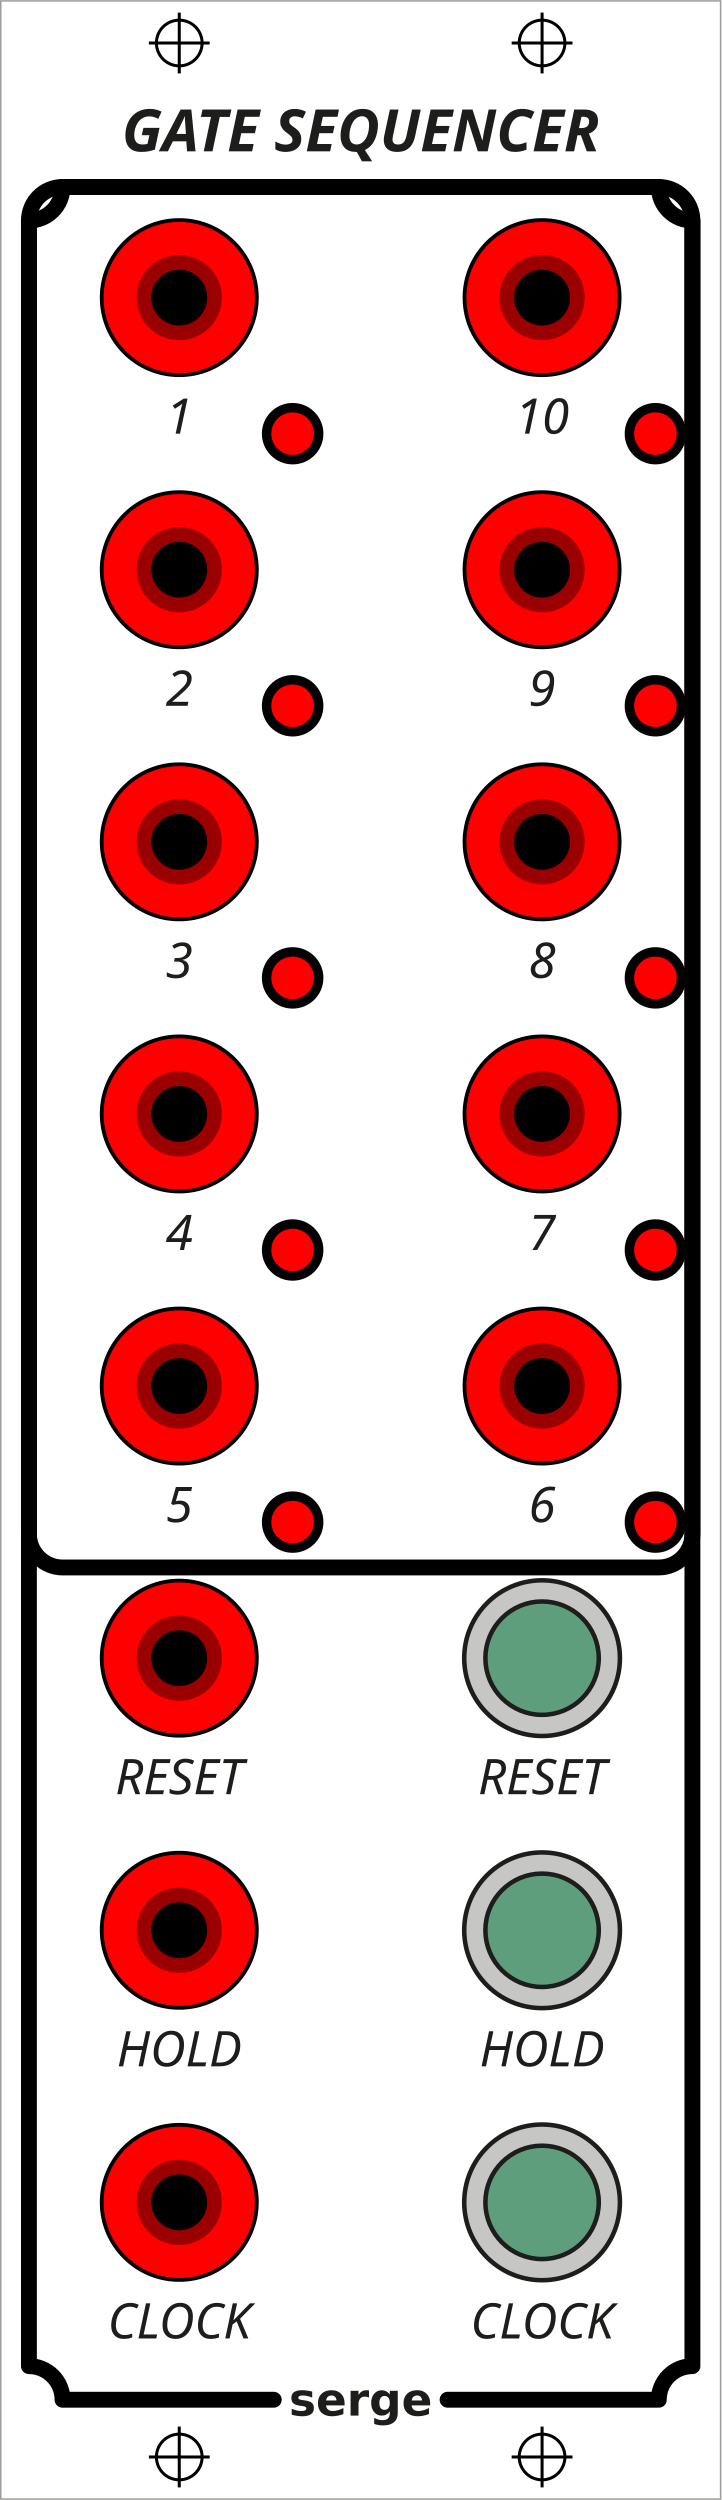
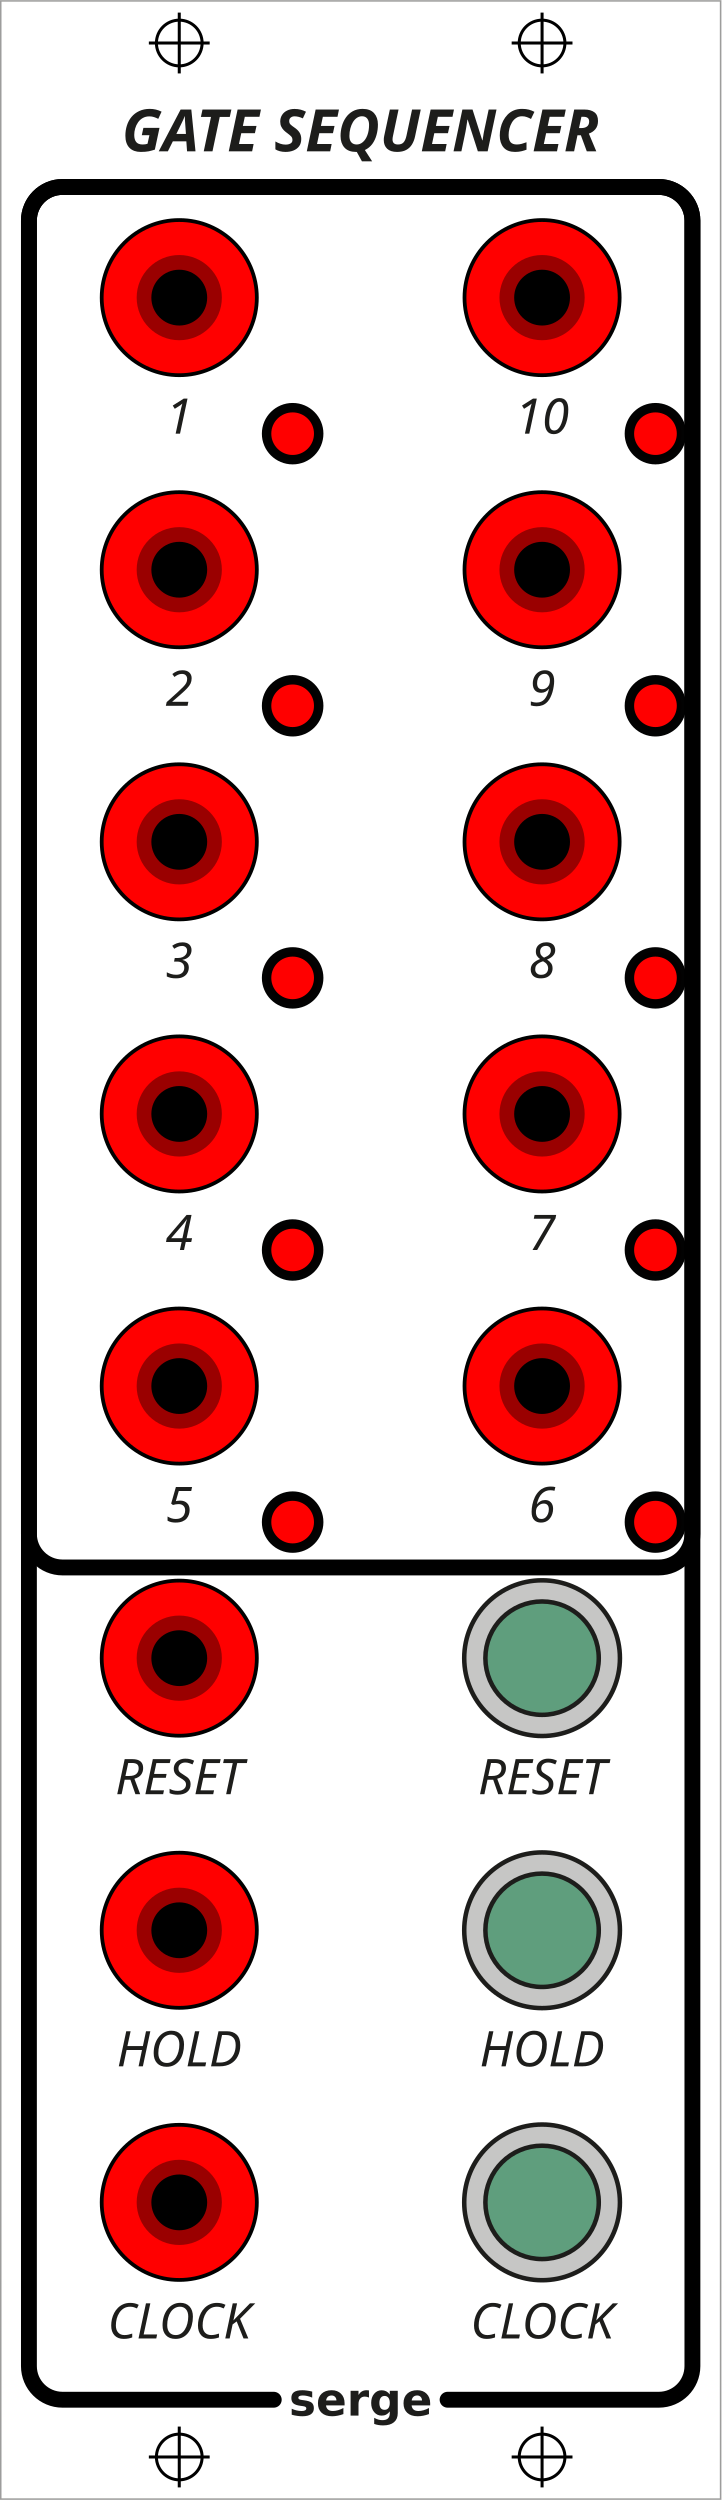
<svg xmlns="http://www.w3.org/2000/svg" viewBox="0 0 190.866 661.417" height="6.89in" width="1.988in" xml:space="preserve" id="svg-serge" version="1.1">
  <defs id="defs-serge" />
  <g id="layer-Background">
    <rect id="background-white" x="0" y="0" width="190.866" height="661.417" style="fill:#ffffff;fill-opacity:1;stroke:none" />
    <rect x="0.2" y="0.2" width="190.466" height="661.017" style="fill:none;stroke:#9d9d9c;stroke-width:0.4" />
  </g>
  <g id="layer-Linework" transform="translate(-48.5669 -5.2913)">
-     <path d="M 167.000,640.221 L 222.890,640.221 A 8.89,8.89 0 0 1 231.780,631.332 L 231.780,63.611 A 8.89,8.89 0 0 1 222.890,54.721 L 65.110,54.721 A 8.89,8.89 0 0 1 56.220,63.611 L 56.220,631.332 A 8.89,8.89 0 0 1 65.110,640.221 L 121.000,640.221" style="display:inline;fill:none;stroke:#000000;stroke-width:4.2;stroke-linecap:round;stroke-linejoin:round" />
+     <path d="M 167.000,640.221 L 222.890,640.221 A 8.89,8.89 0 0 0 231.780,631.332 L 231.780,63.611 A 8.89,8.89 0 0 0 222.890,54.721 L 65.110,54.721 A 8.89,8.89 0 0 0 56.220,63.611 L 56.220,631.332 A 8.89,8.89 0 0 0 65.110,640.221 L 121.000,640.221" style="display:inline;fill:none;stroke:#000000;stroke-width:4.2;stroke-linecap:round;stroke-linejoin:round" />
    <text x="144.000" y="644.421" style="font-family:'Futura','Century Gothic','DejaVu Sans',sans-serif;font-weight:bold;font-size:12px;text-anchor:middle;fill:#1d1d1b">serge</text>
    <text x="144.0" y="45.291" style="font-variant:normal;font-weight:bold;font-stretch:normal;font-size:15.5px;font-family:Futura;-inkscape-font-specification:'Futura Bold';font-variant-ligatures:normal;font-variant-caps:normal;font-variant-numeric:normal;font-variant-east-asian:normal;text-align:center;writing-mode:lr-tb;text-anchor:middle;display:inline;fill:#1d1d1b;fill-opacity:1;fill-rule:nonzero;stroke:none;stroke-width:1.332;font-style:oblique">GATE SEQUENCER</text>
    <path d="M 56.22,63.611 A 8.89,8.89 0 0 1 65.11,54.721 L 222.89,54.721 A 8.89,8.89 0 0 1 231.78,63.611 L 231.78,411.11 A 8.89,8.89 0 0 1 222.89,420 L 65.11,420 A 8.89,8.89 0 0 1 56.22,411.11 Z" style="display:inline;fill:none;stroke:#000000;stroke-width:4.2;stroke-linecap:round;stroke-linejoin:round" />
    <text x="96.0" y="120" style="font-variant:normal;font-weight:normal;font-stretch:normal;font-size:13.0px;font-family:Futura;-inkscape-font-specification:'Futura Bold';font-variant-ligatures:normal;font-variant-caps:normal;font-variant-numeric:normal;font-variant-east-asian:normal;text-align:center;writing-mode:lr-tb;text-anchor:middle;display:inline;fill:#1d1d1b;fill-opacity:1;fill-rule:nonzero;stroke:none;stroke-width:1.332;font-style:oblique">1</text>
    <text x="192.0" y="120" style="font-variant:normal;font-weight:normal;font-stretch:normal;font-size:13.0px;font-family:Futura;-inkscape-font-specification:'Futura Bold';font-variant-ligatures:normal;font-variant-caps:normal;font-variant-numeric:normal;font-variant-east-asian:normal;text-align:center;writing-mode:lr-tb;text-anchor:middle;display:inline;fill:#1d1d1b;fill-opacity:1;fill-rule:nonzero;stroke:none;stroke-width:1.332;font-style:oblique">10</text>
    <text x="96.0" y="192" style="font-variant:normal;font-weight:normal;font-stretch:normal;font-size:13.0px;font-family:Futura;-inkscape-font-specification:'Futura Bold';font-variant-ligatures:normal;font-variant-caps:normal;font-variant-numeric:normal;font-variant-east-asian:normal;text-align:center;writing-mode:lr-tb;text-anchor:middle;display:inline;fill:#1d1d1b;fill-opacity:1;fill-rule:nonzero;stroke:none;stroke-width:1.332;font-style:oblique">2</text>
    <text x="192.0" y="192" style="font-variant:normal;font-weight:normal;font-stretch:normal;font-size:13.0px;font-family:Futura;-inkscape-font-specification:'Futura Bold';font-variant-ligatures:normal;font-variant-caps:normal;font-variant-numeric:normal;font-variant-east-asian:normal;text-align:center;writing-mode:lr-tb;text-anchor:middle;display:inline;fill:#1d1d1b;fill-opacity:1;fill-rule:nonzero;stroke:none;stroke-width:1.332;font-style:oblique">9</text>
    <text x="96.0" y="264" style="font-variant:normal;font-weight:normal;font-stretch:normal;font-size:13.0px;font-family:Futura;-inkscape-font-specification:'Futura Bold';font-variant-ligatures:normal;font-variant-caps:normal;font-variant-numeric:normal;font-variant-east-asian:normal;text-align:center;writing-mode:lr-tb;text-anchor:middle;display:inline;fill:#1d1d1b;fill-opacity:1;fill-rule:nonzero;stroke:none;stroke-width:1.332;font-style:oblique">3</text>
    <text x="192.0" y="264" style="font-variant:normal;font-weight:normal;font-stretch:normal;font-size:13.0px;font-family:Futura;-inkscape-font-specification:'Futura Bold';font-variant-ligatures:normal;font-variant-caps:normal;font-variant-numeric:normal;font-variant-east-asian:normal;text-align:center;writing-mode:lr-tb;text-anchor:middle;display:inline;fill:#1d1d1b;fill-opacity:1;fill-rule:nonzero;stroke:none;stroke-width:1.332;font-style:oblique">8</text>
    <text x="96.0" y="336" style="font-variant:normal;font-weight:normal;font-stretch:normal;font-size:13.0px;font-family:Futura;-inkscape-font-specification:'Futura Bold';font-variant-ligatures:normal;font-variant-caps:normal;font-variant-numeric:normal;font-variant-east-asian:normal;text-align:center;writing-mode:lr-tb;text-anchor:middle;display:inline;fill:#1d1d1b;fill-opacity:1;fill-rule:nonzero;stroke:none;stroke-width:1.332;font-style:oblique">4</text>
    <text x="192.0" y="336" style="font-variant:normal;font-weight:normal;font-stretch:normal;font-size:13.0px;font-family:Futura;-inkscape-font-specification:'Futura Bold';font-variant-ligatures:normal;font-variant-caps:normal;font-variant-numeric:normal;font-variant-east-asian:normal;text-align:center;writing-mode:lr-tb;text-anchor:middle;display:inline;fill:#1d1d1b;fill-opacity:1;fill-rule:nonzero;stroke:none;stroke-width:1.332;font-style:oblique">7</text>
    <text x="96.0" y="408" style="font-variant:normal;font-weight:normal;font-stretch:normal;font-size:13.0px;font-family:Futura;-inkscape-font-specification:'Futura Bold';font-variant-ligatures:normal;font-variant-caps:normal;font-variant-numeric:normal;font-variant-east-asian:normal;text-align:center;writing-mode:lr-tb;text-anchor:middle;display:inline;fill:#1d1d1b;fill-opacity:1;fill-rule:nonzero;stroke:none;stroke-width:1.332;font-style:oblique">5</text>
    <text x="192.0" y="408" style="font-variant:normal;font-weight:normal;font-stretch:normal;font-size:13.0px;font-family:Futura;-inkscape-font-specification:'Futura Bold';font-variant-ligatures:normal;font-variant-caps:normal;font-variant-numeric:normal;font-variant-east-asian:normal;text-align:center;writing-mode:lr-tb;text-anchor:middle;display:inline;fill:#1d1d1b;fill-opacity:1;fill-rule:nonzero;stroke:none;stroke-width:1.332;font-style:oblique">6</text>
    <text x="96.0" y="480" style="font-variant:normal;font-weight:normal;font-stretch:normal;font-size:13.0px;font-family:Futura;-inkscape-font-specification:'Futura Bold';font-variant-ligatures:normal;font-variant-caps:normal;font-variant-numeric:normal;font-variant-east-asian:normal;text-align:center;writing-mode:lr-tb;text-anchor:middle;display:inline;fill:#1d1d1b;fill-opacity:1;fill-rule:nonzero;stroke:none;stroke-width:1.332;font-style:oblique">RESET</text>
    <text x="192.0" y="480" style="font-variant:normal;font-weight:normal;font-stretch:normal;font-size:13.0px;font-family:Futura;-inkscape-font-specification:'Futura Bold';font-variant-ligatures:normal;font-variant-caps:normal;font-variant-numeric:normal;font-variant-east-asian:normal;text-align:center;writing-mode:lr-tb;text-anchor:middle;display:inline;fill:#1d1d1b;fill-opacity:1;fill-rule:nonzero;stroke:none;stroke-width:1.332;font-style:oblique">RESET</text>
    <text x="96.0" y="552" style="font-variant:normal;font-weight:normal;font-stretch:normal;font-size:13.0px;font-family:Futura;-inkscape-font-specification:'Futura Bold';font-variant-ligatures:normal;font-variant-caps:normal;font-variant-numeric:normal;font-variant-east-asian:normal;text-align:center;writing-mode:lr-tb;text-anchor:middle;display:inline;fill:#1d1d1b;fill-opacity:1;fill-rule:nonzero;stroke:none;stroke-width:1.332;font-style:oblique">HOLD</text>
    <text x="192.0" y="552" style="font-variant:normal;font-weight:normal;font-stretch:normal;font-size:13.0px;font-family:Futura;-inkscape-font-specification:'Futura Bold';font-variant-ligatures:normal;font-variant-caps:normal;font-variant-numeric:normal;font-variant-east-asian:normal;text-align:center;writing-mode:lr-tb;text-anchor:middle;display:inline;fill:#1d1d1b;fill-opacity:1;fill-rule:nonzero;stroke:none;stroke-width:1.332;font-style:oblique">HOLD</text>
    <text x="96.0" y="624" style="font-variant:normal;font-weight:normal;font-stretch:normal;font-size:13.0px;font-family:Futura;-inkscape-font-specification:'Futura Bold';font-variant-ligatures:normal;font-variant-caps:normal;font-variant-numeric:normal;font-variant-east-asian:normal;text-align:center;writing-mode:lr-tb;text-anchor:middle;display:inline;fill:#1d1d1b;fill-opacity:1;fill-rule:nonzero;stroke:none;stroke-width:1.332;font-style:oblique">CLOCK</text>
    <text x="192.0" y="624" style="font-variant:normal;font-weight:normal;font-stretch:normal;font-size:13.0px;font-family:Futura;-inkscape-font-specification:'Futura Bold';font-variant-ligatures:normal;font-variant-caps:normal;font-variant-numeric:normal;font-variant-east-asian:normal;text-align:center;writing-mode:lr-tb;text-anchor:middle;display:inline;fill:#1d1d1b;fill-opacity:1;fill-rule:nonzero;stroke:none;stroke-width:1.332;font-style:oblique">CLOCK</text>
  </g>
  <g id="layer-XXX" transform="translate(-48.5669 -5.2913)">
    <g transform="matrix(1,0,0,1,-95.95958,-72.1832)">
      <g style="display:inline" id="g46362-5-5-s1" transform="matrix(1.333333,0,0,-1.333333,-192.0404,468.1833)">
        <g transform="matrix(1,0,0,0.997611,0,504)" id="g46352-9-9-s1">
          <path id="path46350-9-1-s1" style="fill:none;stroke:#1d1d1b;stroke-width:1.802;stroke-linecap:butt;stroke-linejoin:miter;stroke-miterlimit:8.825;stroke-dasharray:none;stroke-opacity:1" d="m 282.828,-265.474 10.344,-10.345" />
        </g>
        <g id="g46360-2-3-s1">
          <g id="g46358-5-2-s1">
            <g transform="matrix(1,0,0,0.997611,0,504)" id="g46356-6-0-s1">
              <path id="path46354-1-9-s1" style="fill:none;stroke:#1d1d1b;stroke-width:1.802;stroke-linecap:butt;stroke-linejoin:miter;stroke-miterlimit:8.825;stroke-dasharray:none;stroke-opacity:1" d="m 293.172,-265.474 -10.344,-10.345" />
            </g>
          </g>
        </g>
      </g>
    </g>
    <g transform="matrix(1,0,0,1,0.04042,-72.1832)">
      <g style="display:inline" id="g46362-5-5-s4" transform="matrix(1.333333,0,0,-1.333333,-192.0404,468.1833)">
        <g transform="matrix(1,0,0,0.997611,0,504)" id="g46352-9-9-s4">
          <path id="path46350-9-1-s4" style="fill:none;stroke:#1d1d1b;stroke-width:1.802;stroke-linecap:butt;stroke-linejoin:miter;stroke-miterlimit:8.825;stroke-dasharray:none;stroke-opacity:1" d="m 282.828,-265.474 10.344,-10.345" />
        </g>
        <g id="g46360-2-3-s4">
          <g id="g46358-5-2-s4">
            <g transform="matrix(1,0,0,0.997611,0,504)" id="g46356-6-0-s4">
              <path id="path46354-1-9-s4" style="fill:none;stroke:#1d1d1b;stroke-width:1.802;stroke-linecap:butt;stroke-linejoin:miter;stroke-miterlimit:8.825;stroke-dasharray:none;stroke-opacity:1" d="m 293.172,-265.474 -10.344,-10.345" />
            </g>
          </g>
        </g>
      </g>
    </g>
    <g transform="matrix(1,0,0,1,-95.95958,-0.183198)">
      <g style="display:inline" id="g46362-5-5-s7" transform="matrix(1.333333,0,0,-1.333333,-192.0404,468.1833)">
        <g transform="matrix(1,0,0,0.997611,0,504)" id="g46352-9-9-s7">
          <path id="path46350-9-1-s7" style="fill:none;stroke:#1d1d1b;stroke-width:1.802;stroke-linecap:butt;stroke-linejoin:miter;stroke-miterlimit:8.825;stroke-dasharray:none;stroke-opacity:1" d="m 282.828,-265.474 10.344,-10.345" />
        </g>
        <g id="g46360-2-3-s7">
          <g id="g46358-5-2-s7">
            <g transform="matrix(1,0,0,0.997611,0,504)" id="g46356-6-0-s7">
              <path id="path46354-1-9-s7" style="fill:none;stroke:#1d1d1b;stroke-width:1.802;stroke-linecap:butt;stroke-linejoin:miter;stroke-miterlimit:8.825;stroke-dasharray:none;stroke-opacity:1" d="m 293.172,-265.474 -10.344,-10.345" />
            </g>
          </g>
        </g>
      </g>
    </g>
    <g transform="matrix(1,0,0,1,0.04042,-0.183198)">
      <g style="display:inline" id="g46362-5-5-s10" transform="matrix(1.333333,0,0,-1.333333,-192.0404,468.1833)">
        <g transform="matrix(1,0,0,0.997611,0,504)" id="g46352-9-9-s10">
          <path id="path46350-9-1-s10" style="fill:none;stroke:#1d1d1b;stroke-width:1.802;stroke-linecap:butt;stroke-linejoin:miter;stroke-miterlimit:8.825;stroke-dasharray:none;stroke-opacity:1" d="m 282.828,-265.474 10.344,-10.345" />
        </g>
        <g id="g46360-2-3-s10">
          <g id="g46358-5-2-s10">
            <g transform="matrix(1,0,0,0.997611,0,504)" id="g46356-6-0-s10">
              <path id="path46354-1-9-s10" style="fill:none;stroke:#1d1d1b;stroke-width:1.802;stroke-linecap:butt;stroke-linejoin:miter;stroke-miterlimit:8.825;stroke-dasharray:none;stroke-opacity:1" d="m 293.172,-265.474 -10.344,-10.345" />
            </g>
          </g>
        </g>
      </g>
    </g>
    <g transform="matrix(1,0,0,1,-95.95958,71.8168)">
      <g style="display:inline" id="g46362-5-5-s13" transform="matrix(1.333333,0,0,-1.333333,-192.0404,468.1833)">
        <g transform="matrix(1,0,0,0.997611,0,504)" id="g46352-9-9-s13">
          <path id="path46350-9-1-s13" style="fill:none;stroke:#1d1d1b;stroke-width:1.802;stroke-linecap:butt;stroke-linejoin:miter;stroke-miterlimit:8.825;stroke-dasharray:none;stroke-opacity:1" d="m 282.828,-265.474 10.344,-10.345" />
        </g>
        <g id="g46360-2-3-s13">
          <g id="g46358-5-2-s13">
            <g transform="matrix(1,0,0,0.997611,0,504)" id="g46356-6-0-s13">
              <path id="path46354-1-9-s13" style="fill:none;stroke:#1d1d1b;stroke-width:1.802;stroke-linecap:butt;stroke-linejoin:miter;stroke-miterlimit:8.825;stroke-dasharray:none;stroke-opacity:1" d="m 293.172,-265.474 -10.344,-10.345" />
            </g>
          </g>
        </g>
      </g>
    </g>
    <g transform="matrix(1,0,0,1,0.04042,71.8168)">
      <g style="display:inline" id="g46362-5-5-s16" transform="matrix(1.333333,0,0,-1.333333,-192.0404,468.1833)">
        <g transform="matrix(1,0,0,0.997611,0,504)" id="g46352-9-9-s16">
          <path id="path46350-9-1-s16" style="fill:none;stroke:#1d1d1b;stroke-width:1.802;stroke-linecap:butt;stroke-linejoin:miter;stroke-miterlimit:8.825;stroke-dasharray:none;stroke-opacity:1" d="m 282.828,-265.474 10.344,-10.345" />
        </g>
        <g id="g46360-2-3-s16">
          <g id="g46358-5-2-s16">
            <g transform="matrix(1,0,0,0.997611,0,504)" id="g46356-6-0-s16">
              <path id="path46354-1-9-s16" style="fill:none;stroke:#1d1d1b;stroke-width:1.802;stroke-linecap:butt;stroke-linejoin:miter;stroke-miterlimit:8.825;stroke-dasharray:none;stroke-opacity:1" d="m 293.172,-265.474 -10.344,-10.345" />
            </g>
          </g>
        </g>
      </g>
    </g>
    <g transform="matrix(1,0,0,1,-95.95958,143.8168)">
      <g style="display:inline" id="g46362-5-5-s19" transform="matrix(1.333333,0,0,-1.333333,-192.0404,468.1833)">
        <g transform="matrix(1,0,0,0.997611,0,504)" id="g46352-9-9-s19">
          <path id="path46350-9-1-s19" style="fill:none;stroke:#1d1d1b;stroke-width:1.802;stroke-linecap:butt;stroke-linejoin:miter;stroke-miterlimit:8.825;stroke-dasharray:none;stroke-opacity:1" d="m 282.828,-265.474 10.344,-10.345" />
        </g>
        <g id="g46360-2-3-s19">
          <g id="g46358-5-2-s19">
            <g transform="matrix(1,0,0,0.997611,0,504)" id="g46356-6-0-s19">
              <path id="path46354-1-9-s19" style="fill:none;stroke:#1d1d1b;stroke-width:1.802;stroke-linecap:butt;stroke-linejoin:miter;stroke-miterlimit:8.825;stroke-dasharray:none;stroke-opacity:1" d="m 293.172,-265.474 -10.344,-10.345" />
            </g>
          </g>
        </g>
      </g>
    </g>
    <g transform="matrix(1,0,0,1,0.04042,143.8168)">
      <g style="display:inline" id="g46362-5-5-s22" transform="matrix(1.333333,0,0,-1.333333,-192.0404,468.1833)">
        <g transform="matrix(1,0,0,0.997611,0,504)" id="g46352-9-9-s22">
          <path id="path46350-9-1-s22" style="fill:none;stroke:#1d1d1b;stroke-width:1.802;stroke-linecap:butt;stroke-linejoin:miter;stroke-miterlimit:8.825;stroke-dasharray:none;stroke-opacity:1" d="m 282.828,-265.474 10.344,-10.345" />
        </g>
        <g id="g46360-2-3-s22">
          <g id="g46358-5-2-s22">
            <g transform="matrix(1,0,0,0.997611,0,504)" id="g46356-6-0-s22">
              <path id="path46354-1-9-s22" style="fill:none;stroke:#1d1d1b;stroke-width:1.802;stroke-linecap:butt;stroke-linejoin:miter;stroke-miterlimit:8.825;stroke-dasharray:none;stroke-opacity:1" d="m 293.172,-265.474 -10.344,-10.345" />
            </g>
          </g>
        </g>
      </g>
    </g>
    <g transform="matrix(1,0,0,1,-95.95958,215.8168)">
      <g style="display:inline" id="g46362-5-5-s25" transform="matrix(1.333333,0,0,-1.333333,-192.0404,468.1833)">
        <g transform="matrix(1,0,0,0.997611,0,504)" id="g46352-9-9-s25">
          <path id="path46350-9-1-s25" style="fill:none;stroke:#1d1d1b;stroke-width:1.802;stroke-linecap:butt;stroke-linejoin:miter;stroke-miterlimit:8.825;stroke-dasharray:none;stroke-opacity:1" d="m 282.828,-265.474 10.344,-10.345" />
        </g>
        <g id="g46360-2-3-s25">
          <g id="g46358-5-2-s25">
            <g transform="matrix(1,0,0,0.997611,0,504)" id="g46356-6-0-s25">
              <path id="path46354-1-9-s25" style="fill:none;stroke:#1d1d1b;stroke-width:1.802;stroke-linecap:butt;stroke-linejoin:miter;stroke-miterlimit:8.825;stroke-dasharray:none;stroke-opacity:1" d="m 293.172,-265.474 -10.344,-10.345" />
            </g>
          </g>
        </g>
      </g>
    </g>
    <g transform="matrix(1,0,0,1,0.04042,215.8168)">
      <g style="display:inline" id="g46362-5-5-s28" transform="matrix(1.333333,0,0,-1.333333,-192.0404,468.1833)">
        <g transform="matrix(1,0,0,0.997611,0,504)" id="g46352-9-9-s28">
          <path id="path46350-9-1-s28" style="fill:none;stroke:#1d1d1b;stroke-width:1.802;stroke-linecap:butt;stroke-linejoin:miter;stroke-miterlimit:8.825;stroke-dasharray:none;stroke-opacity:1" d="m 282.828,-265.474 10.344,-10.345" />
        </g>
        <g id="g46360-2-3-s28">
          <g id="g46358-5-2-s28">
            <g transform="matrix(1,0,0,0.997611,0,504)" id="g46356-6-0-s28">
              <path id="path46354-1-9-s28" style="fill:none;stroke:#1d1d1b;stroke-width:1.802;stroke-linecap:butt;stroke-linejoin:miter;stroke-miterlimit:8.825;stroke-dasharray:none;stroke-opacity:1" d="m 293.172,-265.474 -10.344,-10.345" />
            </g>
          </g>
        </g>
      </g>
    </g>
    <g transform="matrix(1,0,0,1,-95.95958,287.8168)">
      <g style="display:inline" id="g46362-5-5-s31" transform="matrix(1.333333,0,0,-1.333333,-192.0404,468.1833)">
        <g transform="matrix(1,0,0,0.997611,0,504)" id="g46352-9-9-s31">
          <path id="path46350-9-1-s31" style="fill:none;stroke:#1d1d1b;stroke-width:1.802;stroke-linecap:butt;stroke-linejoin:miter;stroke-miterlimit:8.825;stroke-dasharray:none;stroke-opacity:1" d="m 282.828,-265.474 10.344,-10.345" />
        </g>
        <g id="g46360-2-3-s31">
          <g id="g46358-5-2-s31">
            <g transform="matrix(1,0,0,0.997611,0,504)" id="g46356-6-0-s31">
              <path id="path46354-1-9-s31" style="fill:none;stroke:#1d1d1b;stroke-width:1.802;stroke-linecap:butt;stroke-linejoin:miter;stroke-miterlimit:8.825;stroke-dasharray:none;stroke-opacity:1" d="m 293.172,-265.474 -10.344,-10.345" />
            </g>
          </g>
        </g>
      </g>
    </g>
    <g transform="matrix(1,0,0,1,0.04042,287.8168)">
      <g style="display:inline" id="g46362-5-5-s33" transform="matrix(1.333333,0,0,-1.333333,-192.0404,468.1833)">
        <g transform="matrix(1,0,0,0.997611,0,504)" id="g46352-9-9-s33">
          <path id="path46350-9-1-s33" style="fill:none;stroke:#1d1d1b;stroke-width:1.802;stroke-linecap:butt;stroke-linejoin:miter;stroke-miterlimit:8.825;stroke-dasharray:none;stroke-opacity:1" d="m 282.828,-265.474 10.344,-10.345" />
        </g>
        <g id="g46360-2-3-s33">
          <g id="g46358-5-2-s33">
            <g transform="matrix(1,0,0,0.997611,0,504)" id="g46356-6-0-s33">
              <path id="path46354-1-9-s33" style="fill:none;stroke:#1d1d1b;stroke-width:1.802;stroke-linecap:butt;stroke-linejoin:miter;stroke-miterlimit:8.825;stroke-dasharray:none;stroke-opacity:1" d="m 293.172,-265.474 -10.344,-10.345" />
            </g>
          </g>
        </g>
      </g>
    </g>
    <g transform="matrix(1,0,0,1,-95.95958,359.8168)">
      <g style="display:inline" id="g46362-5-5-s34" transform="matrix(1.333333,0,0,-1.333333,-192.0404,468.1833)">
        <g transform="matrix(1,0,0,0.997611,0,504)" id="g46352-9-9-s34">
          <path id="path46350-9-1-s34" style="fill:none;stroke:#1d1d1b;stroke-width:1.802;stroke-linecap:butt;stroke-linejoin:miter;stroke-miterlimit:8.825;stroke-dasharray:none;stroke-opacity:1" d="m 282.828,-265.474 10.344,-10.345" />
        </g>
        <g id="g46360-2-3-s34">
          <g id="g46358-5-2-s34">
            <g transform="matrix(1,0,0,0.997611,0,504)" id="g46356-6-0-s34">
              <path id="path46354-1-9-s34" style="fill:none;stroke:#1d1d1b;stroke-width:1.802;stroke-linecap:butt;stroke-linejoin:miter;stroke-miterlimit:8.825;stroke-dasharray:none;stroke-opacity:1" d="m 293.172,-265.474 -10.344,-10.345" />
            </g>
          </g>
        </g>
      </g>
    </g>
    <g transform="matrix(1,0,0,1,0.04042,359.8168)">
      <g style="display:inline" id="g46362-5-5-s36" transform="matrix(1.333333,0,0,-1.333333,-192.0404,468.1833)">
        <g transform="matrix(1,0,0,0.997611,0,504)" id="g46352-9-9-s36">
          <path id="path46350-9-1-s36" style="fill:none;stroke:#1d1d1b;stroke-width:1.802;stroke-linecap:butt;stroke-linejoin:miter;stroke-miterlimit:8.825;stroke-dasharray:none;stroke-opacity:1" d="m 282.828,-265.474 10.344,-10.345" />
        </g>
        <g id="g46360-2-3-s36">
          <g id="g46358-5-2-s36">
            <g transform="matrix(1,0,0,0.997611,0,504)" id="g46356-6-0-s36">
              <path id="path46354-1-9-s36" style="fill:none;stroke:#1d1d1b;stroke-width:1.802;stroke-linecap:butt;stroke-linejoin:miter;stroke-miterlimit:8.825;stroke-dasharray:none;stroke-opacity:1" d="m 293.172,-265.474 -10.344,-10.345" />
            </g>
          </g>
        </g>
      </g>
    </g>
    <g transform="matrix(1,0,0,1,-95.95958,431.8168)">
      <g style="display:inline" id="g46362-5-5-s37" transform="matrix(1.333333,0,0,-1.333333,-192.0404,468.1833)">
        <g transform="matrix(1,0,0,0.997611,0,504)" id="g46352-9-9-s37">
          <path id="path46350-9-1-s37" style="fill:none;stroke:#1d1d1b;stroke-width:1.802;stroke-linecap:butt;stroke-linejoin:miter;stroke-miterlimit:8.825;stroke-dasharray:none;stroke-opacity:1" d="m 282.828,-265.474 10.344,-10.345" />
        </g>
        <g id="g46360-2-3-s37">
          <g id="g46358-5-2-s37">
            <g transform="matrix(1,0,0,0.997611,0,504)" id="g46356-6-0-s37">
              <path id="path46354-1-9-s37" style="fill:none;stroke:#1d1d1b;stroke-width:1.802;stroke-linecap:butt;stroke-linejoin:miter;stroke-miterlimit:8.825;stroke-dasharray:none;stroke-opacity:1" d="m 293.172,-265.474 -10.344,-10.345" />
            </g>
          </g>
        </g>
      </g>
    </g>
    <g transform="matrix(1,0,0,1,0.04042,431.8168)">
      <g style="display:inline" id="g46362-5-5-s39" transform="matrix(1.333333,0,0,-1.333333,-192.0404,468.1833)">
        <g transform="matrix(1,0,0,0.997611,0,504)" id="g46352-9-9-s39">
          <path id="path46350-9-1-s39" style="fill:none;stroke:#1d1d1b;stroke-width:1.802;stroke-linecap:butt;stroke-linejoin:miter;stroke-miterlimit:8.825;stroke-dasharray:none;stroke-opacity:1" d="m 282.828,-265.474 10.344,-10.345" />
        </g>
        <g id="g46360-2-3-s39">
          <g id="g46358-5-2-s39">
            <g transform="matrix(1,0,0,0.997611,0,504)" id="g46356-6-0-s39">
              <path id="path46354-1-9-s39" style="fill:none;stroke:#1d1d1b;stroke-width:1.802;stroke-linecap:butt;stroke-linejoin:miter;stroke-miterlimit:8.825;stroke-dasharray:none;stroke-opacity:1" d="m 293.172,-265.474 -10.344,-10.345" />
            </g>
          </g>
        </g>
      </g>
    </g>
    <g>
      <circle cx="96.000" cy="16.630" r="6.047" style="fill:none;stroke:#000000;stroke-width:0.8" />
      <path d="M 87.953,16.630 L 104.047,16.630 M 96.000,8.583 L 96.000,24.677" style="fill:none;stroke:#000000;stroke-width:0.8" />
    </g>
    <g>
      <circle cx="96.000" cy="655.370" r="6.047" style="fill:none;stroke:#000000;stroke-width:0.8" />
      <path d="M 87.953,655.370 L 104.047,655.370 M 96.000,647.323 L 96.000,663.417" style="fill:none;stroke:#000000;stroke-width:0.8" />
    </g>
    <g>
      <circle cx="192.000" cy="16.630" r="6.047" style="fill:none;stroke:#000000;stroke-width:0.8" />
      <path d="M 183.953,16.630 L 200.047,16.630 M 192.000,8.583 L 192.000,24.677" style="fill:none;stroke:#000000;stroke-width:0.8" />
    </g>
    <g>
      <circle cx="192.000" cy="655.370" r="6.047" style="fill:none;stroke:#000000;stroke-width:0.8" />
      <path d="M 183.953,655.370 L 200.047,655.370 M 192.000,647.323 L 192.000,663.417" style="fill:none;stroke:#000000;stroke-width:0.8" />
    </g>
  </g>
  <g id="layer-Jacks-Knobs" transform="translate(-48.5669 -5.2913)">
    <g transform="matrix(1,0,0,1,-95.95957,-144.1832)">
      <g id="g27-s2" transform="translate(36)" style="display:inline">
        <g transform="matrix(1.333333,0,0,-1.333333,-228.3814,540.1833)" id="g46390-8-3-s2" style="display:inline">
          <g id="g46380-7-2-s2" transform="matrix(1,0,0,0.997611,0,504)">
            <path d="m 282.828,-265.474 10.344,-10.345" style="fill:none;stroke:#1d1d1b;stroke-width:1.802;stroke-linecap:butt;stroke-linejoin:miter;stroke-miterlimit:8.825;stroke-dasharray:none;stroke-opacity:1" id="path46378-8-0-s2" />
          </g>
          <g id="g46388-4-5-s2">
            <g id="g46386-1-8-s2">
              <g id="g46384-4-2-s2" transform="matrix(1,0,0,0.997611,0,504)">
                <path d="m 293.172,-265.474 -10.344,-10.345" style="fill:none;stroke:#1d1d1b;stroke-width:1.802;stroke-linecap:butt;stroke-linejoin:miter;stroke-miterlimit:8.825;stroke-dasharray:none;stroke-opacity:1" id="path46382-1-9-s2" />
              </g>
            </g>
          </g>
        </g>
        <path id="path46550-8-0-s2" style="fill:#ff0000;stroke:#000000;stroke-width:1;stroke-opacity:1" d="m 176.484,228.183 a 20.524,20.524 0 0 1 -20.524,20.524 20.524,20.524 0 0 1 -20.524,-20.524 20.524,20.524 0 0 1 20.524,-20.524 20.524,20.524 0 0 1 20.524,20.524" />
        <path id="path46554-4-0-s2" style="fill:#000000;stroke:#9a0000;stroke-width:3.887;stroke-opacity:1" d="m 165.289,228.183 a 9.329,9.329 0 0 1 -9.329,9.329 9.329,9.329 0 0 1 -9.329,-9.329 9.329,9.329 0 0 1 9.329,-9.329 9.329,9.329 0 0 1 9.329,9.329" />
      </g>
    </g>
    <g transform="matrix(1,0,0,1,-65.95958,-36.1832)">
      <ellipse style="display:inline;fill:#ff0000;stroke:#000000;stroke-width:2.496;stroke-linecap:round;stroke-linejoin:round;stroke-dasharray:none;stroke-opacity:0.989" id="path27-s3" cx="191.96" cy="156.183" rx="6.896" ry="6.88" />
    </g>
    <g transform="matrix(1,0,0,1,0.04043,-144.1832)">
      <g id="g27-s5" transform="translate(36)" style="display:inline">
        <g transform="matrix(1.333333,0,0,-1.333333,-228.3814,540.1833)" id="g46390-8-3-s5" style="display:inline">
          <g id="g46380-7-2-s5" transform="matrix(1,0,0,0.997611,0,504)">
            <path d="m 282.828,-265.474 10.344,-10.345" style="fill:none;stroke:#1d1d1b;stroke-width:1.802;stroke-linecap:butt;stroke-linejoin:miter;stroke-miterlimit:8.825;stroke-dasharray:none;stroke-opacity:1" id="path46378-8-0-s5" />
          </g>
          <g id="g46388-4-5-s5">
            <g id="g46386-1-8-s5">
              <g id="g46384-4-2-s5" transform="matrix(1,0,0,0.997611,0,504)">
                <path d="m 293.172,-265.474 -10.344,-10.345" style="fill:none;stroke:#1d1d1b;stroke-width:1.802;stroke-linecap:butt;stroke-linejoin:miter;stroke-miterlimit:8.825;stroke-dasharray:none;stroke-opacity:1" id="path46382-1-9-s5" />
              </g>
            </g>
          </g>
        </g>
        <path id="path46550-8-0-s5" style="fill:#ff0000;stroke:#000000;stroke-width:1;stroke-opacity:1" d="m 176.484,228.183 a 20.524,20.524 0 0 1 -20.524,20.524 20.524,20.524 0 0 1 -20.524,-20.524 20.524,20.524 0 0 1 20.524,-20.524 20.524,20.524 0 0 1 20.524,20.524" />
        <path id="path46554-4-0-s5" style="fill:#000000;stroke:#9a0000;stroke-width:3.887;stroke-opacity:1" d="m 165.289,228.183 a 9.329,9.329 0 0 1 -9.329,9.329 9.329,9.329 0 0 1 -9.329,-9.329 9.329,9.329 0 0 1 9.329,-9.329 9.329,9.329 0 0 1 9.329,9.329" />
      </g>
    </g>
    <g transform="matrix(1,0,0,1,30.04042,-36.1832)">
      <ellipse style="display:inline;fill:#ff0000;stroke:#000000;stroke-width:2.496;stroke-linecap:round;stroke-linejoin:round;stroke-dasharray:none;stroke-opacity:0.989" id="path27-s6" cx="191.96" cy="156.183" rx="6.896" ry="6.88" />
    </g>
    <g transform="matrix(1,0,0,1,-95.95957,-72.1832)">
      <g id="g27-s8" transform="translate(36)" style="display:inline">
        <g transform="matrix(1.333333,0,0,-1.333333,-228.3814,540.1833)" id="g46390-8-3-s8" style="display:inline">
          <g id="g46380-7-2-s8" transform="matrix(1,0,0,0.997611,0,504)">
            <path d="m 282.828,-265.474 10.344,-10.345" style="fill:none;stroke:#1d1d1b;stroke-width:1.802;stroke-linecap:butt;stroke-linejoin:miter;stroke-miterlimit:8.825;stroke-dasharray:none;stroke-opacity:1" id="path46378-8-0-s8" />
          </g>
          <g id="g46388-4-5-s8">
            <g id="g46386-1-8-s8">
              <g id="g46384-4-2-s8" transform="matrix(1,0,0,0.997611,0,504)">
                <path d="m 293.172,-265.474 -10.344,-10.345" style="fill:none;stroke:#1d1d1b;stroke-width:1.802;stroke-linecap:butt;stroke-linejoin:miter;stroke-miterlimit:8.825;stroke-dasharray:none;stroke-opacity:1" id="path46382-1-9-s8" />
              </g>
            </g>
          </g>
        </g>
        <path id="path46550-8-0-s8" style="fill:#ff0000;stroke:#000000;stroke-width:1;stroke-opacity:1" d="m 176.484,228.183 a 20.524,20.524 0 0 1 -20.524,20.524 20.524,20.524 0 0 1 -20.524,-20.524 20.524,20.524 0 0 1 20.524,-20.524 20.524,20.524 0 0 1 20.524,20.524" />
        <path id="path46554-4-0-s8" style="fill:#000000;stroke:#9a0000;stroke-width:3.887;stroke-opacity:1" d="m 165.289,228.183 a 9.329,9.329 0 0 1 -9.329,9.329 9.329,9.329 0 0 1 -9.329,-9.329 9.329,9.329 0 0 1 9.329,-9.329 9.329,9.329 0 0 1 9.329,9.329" />
      </g>
    </g>
    <g transform="matrix(1,0,0,1,-65.95958,35.8168)">
      <ellipse style="display:inline;fill:#ff0000;stroke:#000000;stroke-width:2.496;stroke-linecap:round;stroke-linejoin:round;stroke-dasharray:none;stroke-opacity:0.989" id="path27-s9" cx="191.96" cy="156.183" rx="6.896" ry="6.88" />
    </g>
    <g transform="matrix(1,0,0,1,0.04043,-72.1832)">
      <g id="g27-s11" transform="translate(36)" style="display:inline">
        <g transform="matrix(1.333333,0,0,-1.333333,-228.3814,540.1833)" id="g46390-8-3-s11" style="display:inline">
          <g id="g46380-7-2-s11" transform="matrix(1,0,0,0.997611,0,504)">
            <path d="m 282.828,-265.474 10.344,-10.345" style="fill:none;stroke:#1d1d1b;stroke-width:1.802;stroke-linecap:butt;stroke-linejoin:miter;stroke-miterlimit:8.825;stroke-dasharray:none;stroke-opacity:1" id="path46378-8-0-s11" />
          </g>
          <g id="g46388-4-5-s11">
            <g id="g46386-1-8-s11">
              <g id="g46384-4-2-s11" transform="matrix(1,0,0,0.997611,0,504)">
                <path d="m 293.172,-265.474 -10.344,-10.345" style="fill:none;stroke:#1d1d1b;stroke-width:1.802;stroke-linecap:butt;stroke-linejoin:miter;stroke-miterlimit:8.825;stroke-dasharray:none;stroke-opacity:1" id="path46382-1-9-s11" />
              </g>
            </g>
          </g>
        </g>
        <path id="path46550-8-0-s11" style="fill:#ff0000;stroke:#000000;stroke-width:1;stroke-opacity:1" d="m 176.484,228.183 a 20.524,20.524 0 0 1 -20.524,20.524 20.524,20.524 0 0 1 -20.524,-20.524 20.524,20.524 0 0 1 20.524,-20.524 20.524,20.524 0 0 1 20.524,20.524" />
        <path id="path46554-4-0-s11" style="fill:#000000;stroke:#9a0000;stroke-width:3.887;stroke-opacity:1" d="m 165.289,228.183 a 9.329,9.329 0 0 1 -9.329,9.329 9.329,9.329 0 0 1 -9.329,-9.329 9.329,9.329 0 0 1 9.329,-9.329 9.329,9.329 0 0 1 9.329,9.329" />
      </g>
    </g>
    <g transform="matrix(1,0,0,1,30.04042,35.8168)">
      <ellipse style="display:inline;fill:#ff0000;stroke:#000000;stroke-width:2.496;stroke-linecap:round;stroke-linejoin:round;stroke-dasharray:none;stroke-opacity:0.989" id="path27-s12" cx="191.96" cy="156.183" rx="6.896" ry="6.88" />
    </g>
    <g transform="matrix(1,0,0,1,-95.95957,-0.1832)">
      <g id="g27-s14" transform="translate(36)" style="display:inline">
        <g transform="matrix(1.333333,0,0,-1.333333,-228.3814,540.1833)" id="g46390-8-3-s14" style="display:inline">
          <g id="g46380-7-2-s14" transform="matrix(1,0,0,0.997611,0,504)">
            <path d="m 282.828,-265.474 10.344,-10.345" style="fill:none;stroke:#1d1d1b;stroke-width:1.802;stroke-linecap:butt;stroke-linejoin:miter;stroke-miterlimit:8.825;stroke-dasharray:none;stroke-opacity:1" id="path46378-8-0-s14" />
          </g>
          <g id="g46388-4-5-s14">
            <g id="g46386-1-8-s14">
              <g id="g46384-4-2-s14" transform="matrix(1,0,0,0.997611,0,504)">
                <path d="m 293.172,-265.474 -10.344,-10.345" style="fill:none;stroke:#1d1d1b;stroke-width:1.802;stroke-linecap:butt;stroke-linejoin:miter;stroke-miterlimit:8.825;stroke-dasharray:none;stroke-opacity:1" id="path46382-1-9-s14" />
              </g>
            </g>
          </g>
        </g>
        <path id="path46550-8-0-s14" style="fill:#ff0000;stroke:#000000;stroke-width:1;stroke-opacity:1" d="m 176.484,228.183 a 20.524,20.524 0 0 1 -20.524,20.524 20.524,20.524 0 0 1 -20.524,-20.524 20.524,20.524 0 0 1 20.524,-20.524 20.524,20.524 0 0 1 20.524,20.524" />
        <path id="path46554-4-0-s14" style="fill:#000000;stroke:#9a0000;stroke-width:3.887;stroke-opacity:1" d="m 165.289,228.183 a 9.329,9.329 0 0 1 -9.329,9.329 9.329,9.329 0 0 1 -9.329,-9.329 9.329,9.329 0 0 1 9.329,-9.329 9.329,9.329 0 0 1 9.329,9.329" />
      </g>
    </g>
    <g transform="matrix(1,0,0,1,-65.95958,107.8168)">
      <ellipse style="display:inline;fill:#ff0000;stroke:#000000;stroke-width:2.496;stroke-linecap:round;stroke-linejoin:round;stroke-dasharray:none;stroke-opacity:0.989" id="path27-s15" cx="191.96" cy="156.183" rx="6.896" ry="6.88" />
    </g>
    <g transform="matrix(1,0,0,1,0.04043,-0.1832)">
      <g id="g27-s17" transform="translate(36)" style="display:inline">
        <g transform="matrix(1.333333,0,0,-1.333333,-228.3814,540.1833)" id="g46390-8-3-s17" style="display:inline">
          <g id="g46380-7-2-s17" transform="matrix(1,0,0,0.997611,0,504)">
            <path d="m 282.828,-265.474 10.344,-10.345" style="fill:none;stroke:#1d1d1b;stroke-width:1.802;stroke-linecap:butt;stroke-linejoin:miter;stroke-miterlimit:8.825;stroke-dasharray:none;stroke-opacity:1" id="path46378-8-0-s17" />
          </g>
          <g id="g46388-4-5-s17">
            <g id="g46386-1-8-s17">
              <g id="g46384-4-2-s17" transform="matrix(1,0,0,0.997611,0,504)">
                <path d="m 293.172,-265.474 -10.344,-10.345" style="fill:none;stroke:#1d1d1b;stroke-width:1.802;stroke-linecap:butt;stroke-linejoin:miter;stroke-miterlimit:8.825;stroke-dasharray:none;stroke-opacity:1" id="path46382-1-9-s17" />
              </g>
            </g>
          </g>
        </g>
        <path id="path46550-8-0-s17" style="fill:#ff0000;stroke:#000000;stroke-width:1;stroke-opacity:1" d="m 176.484,228.183 a 20.524,20.524 0 0 1 -20.524,20.524 20.524,20.524 0 0 1 -20.524,-20.524 20.524,20.524 0 0 1 20.524,-20.524 20.524,20.524 0 0 1 20.524,20.524" />
        <path id="path46554-4-0-s17" style="fill:#000000;stroke:#9a0000;stroke-width:3.887;stroke-opacity:1" d="m 165.289,228.183 a 9.329,9.329 0 0 1 -9.329,9.329 9.329,9.329 0 0 1 -9.329,-9.329 9.329,9.329 0 0 1 9.329,-9.329 9.329,9.329 0 0 1 9.329,9.329" />
      </g>
    </g>
    <g transform="matrix(1,0,0,1,30.04042,107.8168)">
      <ellipse style="display:inline;fill:#ff0000;stroke:#000000;stroke-width:2.496;stroke-linecap:round;stroke-linejoin:round;stroke-dasharray:none;stroke-opacity:0.989" id="path27-s18" cx="191.96" cy="156.183" rx="6.896" ry="6.88" />
    </g>
    <g transform="matrix(1,0,0,1,-95.95957,71.8168)">
      <g id="g27-s20" transform="translate(36)" style="display:inline">
        <g transform="matrix(1.333333,0,0,-1.333333,-228.3814,540.1833)" id="g46390-8-3-s20" style="display:inline">
          <g id="g46380-7-2-s20" transform="matrix(1,0,0,0.997611,0,504)">
            <path d="m 282.828,-265.474 10.344,-10.345" style="fill:none;stroke:#1d1d1b;stroke-width:1.802;stroke-linecap:butt;stroke-linejoin:miter;stroke-miterlimit:8.825;stroke-dasharray:none;stroke-opacity:1" id="path46378-8-0-s20" />
          </g>
          <g id="g46388-4-5-s20">
            <g id="g46386-1-8-s20">
              <g id="g46384-4-2-s20" transform="matrix(1,0,0,0.997611,0,504)">
                <path d="m 293.172,-265.474 -10.344,-10.345" style="fill:none;stroke:#1d1d1b;stroke-width:1.802;stroke-linecap:butt;stroke-linejoin:miter;stroke-miterlimit:8.825;stroke-dasharray:none;stroke-opacity:1" id="path46382-1-9-s20" />
              </g>
            </g>
          </g>
        </g>
        <path id="path46550-8-0-s20" style="fill:#ff0000;stroke:#000000;stroke-width:1;stroke-opacity:1" d="m 176.484,228.183 a 20.524,20.524 0 0 1 -20.524,20.524 20.524,20.524 0 0 1 -20.524,-20.524 20.524,20.524 0 0 1 20.524,-20.524 20.524,20.524 0 0 1 20.524,20.524" />
        <path id="path46554-4-0-s20" style="fill:#000000;stroke:#9a0000;stroke-width:3.887;stroke-opacity:1" d="m 165.289,228.183 a 9.329,9.329 0 0 1 -9.329,9.329 9.329,9.329 0 0 1 -9.329,-9.329 9.329,9.329 0 0 1 9.329,-9.329 9.329,9.329 0 0 1 9.329,9.329" />
      </g>
    </g>
    <g transform="matrix(1,0,0,1,-65.95958,179.8168)">
      <ellipse style="display:inline;fill:#ff0000;stroke:#000000;stroke-width:2.496;stroke-linecap:round;stroke-linejoin:round;stroke-dasharray:none;stroke-opacity:0.989" id="path27-s21" cx="191.96" cy="156.183" rx="6.896" ry="6.88" />
    </g>
    <g transform="matrix(1,0,0,1,0.04043,71.8168)">
      <g id="g27-s23" transform="translate(36)" style="display:inline">
        <g transform="matrix(1.333333,0,0,-1.333333,-228.3814,540.1833)" id="g46390-8-3-s23" style="display:inline">
          <g id="g46380-7-2-s23" transform="matrix(1,0,0,0.997611,0,504)">
            <path d="m 282.828,-265.474 10.344,-10.345" style="fill:none;stroke:#1d1d1b;stroke-width:1.802;stroke-linecap:butt;stroke-linejoin:miter;stroke-miterlimit:8.825;stroke-dasharray:none;stroke-opacity:1" id="path46378-8-0-s23" />
          </g>
          <g id="g46388-4-5-s23">
            <g id="g46386-1-8-s23">
              <g id="g46384-4-2-s23" transform="matrix(1,0,0,0.997611,0,504)">
                <path d="m 293.172,-265.474 -10.344,-10.345" style="fill:none;stroke:#1d1d1b;stroke-width:1.802;stroke-linecap:butt;stroke-linejoin:miter;stroke-miterlimit:8.825;stroke-dasharray:none;stroke-opacity:1" id="path46382-1-9-s23" />
              </g>
            </g>
          </g>
        </g>
        <path id="path46550-8-0-s23" style="fill:#ff0000;stroke:#000000;stroke-width:1;stroke-opacity:1" d="m 176.484,228.183 a 20.524,20.524 0 0 1 -20.524,20.524 20.524,20.524 0 0 1 -20.524,-20.524 20.524,20.524 0 0 1 20.524,-20.524 20.524,20.524 0 0 1 20.524,20.524" />
        <path id="path46554-4-0-s23" style="fill:#000000;stroke:#9a0000;stroke-width:3.887;stroke-opacity:1" d="m 165.289,228.183 a 9.329,9.329 0 0 1 -9.329,9.329 9.329,9.329 0 0 1 -9.329,-9.329 9.329,9.329 0 0 1 9.329,-9.329 9.329,9.329 0 0 1 9.329,9.329" />
      </g>
    </g>
    <g transform="matrix(1,0,0,1,30.04042,179.8168)">
      <ellipse style="display:inline;fill:#ff0000;stroke:#000000;stroke-width:2.496;stroke-linecap:round;stroke-linejoin:round;stroke-dasharray:none;stroke-opacity:0.989" id="path27-s24" cx="191.96" cy="156.183" rx="6.896" ry="6.88" />
    </g>
    <g transform="matrix(1,0,0,1,-95.95957,143.8168)">
      <g id="g27-s26" transform="translate(36)" style="display:inline">
        <g transform="matrix(1.333333,0,0,-1.333333,-228.3814,540.1833)" id="g46390-8-3-s26" style="display:inline">
          <g id="g46380-7-2-s26" transform="matrix(1,0,0,0.997611,0,504)">
            <path d="m 282.828,-265.474 10.344,-10.345" style="fill:none;stroke:#1d1d1b;stroke-width:1.802;stroke-linecap:butt;stroke-linejoin:miter;stroke-miterlimit:8.825;stroke-dasharray:none;stroke-opacity:1" id="path46378-8-0-s26" />
          </g>
          <g id="g46388-4-5-s26">
            <g id="g46386-1-8-s26">
              <g id="g46384-4-2-s26" transform="matrix(1,0,0,0.997611,0,504)">
                <path d="m 293.172,-265.474 -10.344,-10.345" style="fill:none;stroke:#1d1d1b;stroke-width:1.802;stroke-linecap:butt;stroke-linejoin:miter;stroke-miterlimit:8.825;stroke-dasharray:none;stroke-opacity:1" id="path46382-1-9-s26" />
              </g>
            </g>
          </g>
        </g>
        <path id="path46550-8-0-s26" style="fill:#ff0000;stroke:#000000;stroke-width:1;stroke-opacity:1" d="m 176.484,228.183 a 20.524,20.524 0 0 1 -20.524,20.524 20.524,20.524 0 0 1 -20.524,-20.524 20.524,20.524 0 0 1 20.524,-20.524 20.524,20.524 0 0 1 20.524,20.524" />
        <path id="path46554-4-0-s26" style="fill:#000000;stroke:#9a0000;stroke-width:3.887;stroke-opacity:1" d="m 165.289,228.183 a 9.329,9.329 0 0 1 -9.329,9.329 9.329,9.329 0 0 1 -9.329,-9.329 9.329,9.329 0 0 1 9.329,-9.329 9.329,9.329 0 0 1 9.329,9.329" />
      </g>
    </g>
    <g transform="matrix(1,0,0,1,-65.95958,251.8168)">
      <ellipse style="display:inline;fill:#ff0000;stroke:#000000;stroke-width:2.496;stroke-linecap:round;stroke-linejoin:round;stroke-dasharray:none;stroke-opacity:0.989" id="path27-s27" cx="191.96" cy="156.183" rx="6.896" ry="6.88" />
    </g>
    <g transform="matrix(1,0,0,1,0.04043,143.8168)">
      <g id="g27-s29" transform="translate(36)" style="display:inline">
        <g transform="matrix(1.333333,0,0,-1.333333,-228.3814,540.1833)" id="g46390-8-3-s29" style="display:inline">
          <g id="g46380-7-2-s29" transform="matrix(1,0,0,0.997611,0,504)">
            <path d="m 282.828,-265.474 10.344,-10.345" style="fill:none;stroke:#1d1d1b;stroke-width:1.802;stroke-linecap:butt;stroke-linejoin:miter;stroke-miterlimit:8.825;stroke-dasharray:none;stroke-opacity:1" id="path46378-8-0-s29" />
          </g>
          <g id="g46388-4-5-s29">
            <g id="g46386-1-8-s29">
              <g id="g46384-4-2-s29" transform="matrix(1,0,0,0.997611,0,504)">
                <path d="m 293.172,-265.474 -10.344,-10.345" style="fill:none;stroke:#1d1d1b;stroke-width:1.802;stroke-linecap:butt;stroke-linejoin:miter;stroke-miterlimit:8.825;stroke-dasharray:none;stroke-opacity:1" id="path46382-1-9-s29" />
              </g>
            </g>
          </g>
        </g>
        <path id="path46550-8-0-s29" style="fill:#ff0000;stroke:#000000;stroke-width:1;stroke-opacity:1" d="m 176.484,228.183 a 20.524,20.524 0 0 1 -20.524,20.524 20.524,20.524 0 0 1 -20.524,-20.524 20.524,20.524 0 0 1 20.524,-20.524 20.524,20.524 0 0 1 20.524,20.524" />
        <path id="path46554-4-0-s29" style="fill:#000000;stroke:#9a0000;stroke-width:3.887;stroke-opacity:1" d="m 165.289,228.183 a 9.329,9.329 0 0 1 -9.329,9.329 9.329,9.329 0 0 1 -9.329,-9.329 9.329,9.329 0 0 1 9.329,-9.329 9.329,9.329 0 0 1 9.329,9.329" />
      </g>
    </g>
    <g transform="matrix(1,0,0,1,30.04042,251.8168)">
      <ellipse style="display:inline;fill:#ff0000;stroke:#000000;stroke-width:2.496;stroke-linecap:round;stroke-linejoin:round;stroke-dasharray:none;stroke-opacity:0.989" id="path27-s30" cx="191.96" cy="156.183" rx="6.896" ry="6.88" />
    </g>
    <g transform="matrix(1,0,0,1,-95.95957,215.8168)">
      <g id="g27-s32" transform="translate(36)" style="display:inline">
        <g transform="matrix(1.333333,0,0,-1.333333,-228.3814,540.1833)" id="g46390-8-3-s32" style="display:inline">
          <g id="g46380-7-2-s32" transform="matrix(1,0,0,0.997611,0,504)">
            <path d="m 282.828,-265.474 10.344,-10.345" style="fill:none;stroke:#1d1d1b;stroke-width:1.802;stroke-linecap:butt;stroke-linejoin:miter;stroke-miterlimit:8.825;stroke-dasharray:none;stroke-opacity:1" id="path46378-8-0-s32" />
          </g>
          <g id="g46388-4-5-s32">
            <g id="g46386-1-8-s32">
              <g id="g46384-4-2-s32" transform="matrix(1,0,0,0.997611,0,504)">
                <path d="m 293.172,-265.474 -10.344,-10.345" style="fill:none;stroke:#1d1d1b;stroke-width:1.802;stroke-linecap:butt;stroke-linejoin:miter;stroke-miterlimit:8.825;stroke-dasharray:none;stroke-opacity:1" id="path46382-1-9-s32" />
              </g>
            </g>
          </g>
        </g>
        <path id="path46550-8-0-s32" style="fill:#ff0000;stroke:#000000;stroke-width:1;stroke-opacity:1" d="m 176.484,228.183 a 20.524,20.524 0 0 1 -20.524,20.524 20.524,20.524 0 0 1 -20.524,-20.524 20.524,20.524 0 0 1 20.524,-20.524 20.524,20.524 0 0 1 20.524,20.524" />
        <path id="path46554-4-0-s32" style="fill:#000000;stroke:#9a0000;stroke-width:3.887;stroke-opacity:1" d="m 165.289,228.183 a 9.329,9.329 0 0 1 -9.329,9.329 9.329,9.329 0 0 1 -9.329,-9.329 9.329,9.329 0 0 1 9.329,-9.329 9.329,9.329 0 0 1 9.329,9.329" />
      </g>
    </g>
    <g>
      <circle cx="192.0" cy="444" r="20.6" style="fill:#c6c6c5;stroke:#1d1d1b;stroke-width:1.2" />
      <circle cx="192.0" cy="444" r="15" style="fill:#5f9e7d;stroke:#1d1d1b;stroke-width:1.2" />
    </g>
    <g transform="matrix(1,0,0,1,-95.95957,287.8168)">
      <g id="g27-s35" transform="translate(36)" style="display:inline">
        <g transform="matrix(1.333333,0,0,-1.333333,-228.3814,540.1833)" id="g46390-8-3-s35" style="display:inline">
          <g id="g46380-7-2-s35" transform="matrix(1,0,0,0.997611,0,504)">
            <path d="m 282.828,-265.474 10.344,-10.345" style="fill:none;stroke:#1d1d1b;stroke-width:1.802;stroke-linecap:butt;stroke-linejoin:miter;stroke-miterlimit:8.825;stroke-dasharray:none;stroke-opacity:1" id="path46378-8-0-s35" />
          </g>
          <g id="g46388-4-5-s35">
            <g id="g46386-1-8-s35">
              <g id="g46384-4-2-s35" transform="matrix(1,0,0,0.997611,0,504)">
                <path d="m 293.172,-265.474 -10.344,-10.345" style="fill:none;stroke:#1d1d1b;stroke-width:1.802;stroke-linecap:butt;stroke-linejoin:miter;stroke-miterlimit:8.825;stroke-dasharray:none;stroke-opacity:1" id="path46382-1-9-s35" />
              </g>
            </g>
          </g>
        </g>
        <path id="path46550-8-0-s35" style="fill:#ff0000;stroke:#000000;stroke-width:1;stroke-opacity:1" d="m 176.484,228.183 a 20.524,20.524 0 0 1 -20.524,20.524 20.524,20.524 0 0 1 -20.524,-20.524 20.524,20.524 0 0 1 20.524,-20.524 20.524,20.524 0 0 1 20.524,20.524" />
        <path id="path46554-4-0-s35" style="fill:#000000;stroke:#9a0000;stroke-width:3.887;stroke-opacity:1" d="m 165.289,228.183 a 9.329,9.329 0 0 1 -9.329,9.329 9.329,9.329 0 0 1 -9.329,-9.329 9.329,9.329 0 0 1 9.329,-9.329 9.329,9.329 0 0 1 9.329,9.329" />
      </g>
    </g>
    <g>
      <circle cx="192.0" cy="516" r="20.6" style="fill:#c6c6c5;stroke:#1d1d1b;stroke-width:1.2" />
      <circle cx="192.0" cy="516" r="15" style="fill:#5f9e7d;stroke:#1d1d1b;stroke-width:1.2" />
    </g>
    <g transform="matrix(1,0,0,1,-95.95957,359.8168)">
      <g id="g27-s38" transform="translate(36)" style="display:inline">
        <g transform="matrix(1.333333,0,0,-1.333333,-228.3814,540.1833)" id="g46390-8-3-s38" style="display:inline">
          <g id="g46380-7-2-s38" transform="matrix(1,0,0,0.997611,0,504)">
            <path d="m 282.828,-265.474 10.344,-10.345" style="fill:none;stroke:#1d1d1b;stroke-width:1.802;stroke-linecap:butt;stroke-linejoin:miter;stroke-miterlimit:8.825;stroke-dasharray:none;stroke-opacity:1" id="path46378-8-0-s38" />
          </g>
          <g id="g46388-4-5-s38">
            <g id="g46386-1-8-s38">
              <g id="g46384-4-2-s38" transform="matrix(1,0,0,0.997611,0,504)">
                <path d="m 293.172,-265.474 -10.344,-10.345" style="fill:none;stroke:#1d1d1b;stroke-width:1.802;stroke-linecap:butt;stroke-linejoin:miter;stroke-miterlimit:8.825;stroke-dasharray:none;stroke-opacity:1" id="path46382-1-9-s38" />
              </g>
            </g>
          </g>
        </g>
        <path id="path46550-8-0-s38" style="fill:#ff0000;stroke:#000000;stroke-width:1;stroke-opacity:1" d="m 176.484,228.183 a 20.524,20.524 0 0 1 -20.524,20.524 20.524,20.524 0 0 1 -20.524,-20.524 20.524,20.524 0 0 1 20.524,-20.524 20.524,20.524 0 0 1 20.524,20.524" />
        <path id="path46554-4-0-s38" style="fill:#000000;stroke:#9a0000;stroke-width:3.887;stroke-opacity:1" d="m 165.289,228.183 a 9.329,9.329 0 0 1 -9.329,9.329 9.329,9.329 0 0 1 -9.329,-9.329 9.329,9.329 0 0 1 9.329,-9.329 9.329,9.329 0 0 1 9.329,9.329" />
      </g>
    </g>
    <g>
      <circle cx="192.0" cy="588" r="20.6" style="fill:#c6c6c5;stroke:#1d1d1b;stroke-width:1.2" />
      <circle cx="192.0" cy="588" r="15" style="fill:#5f9e7d;stroke:#1d1d1b;stroke-width:1.2" />
    </g>
  </g>
</svg>
